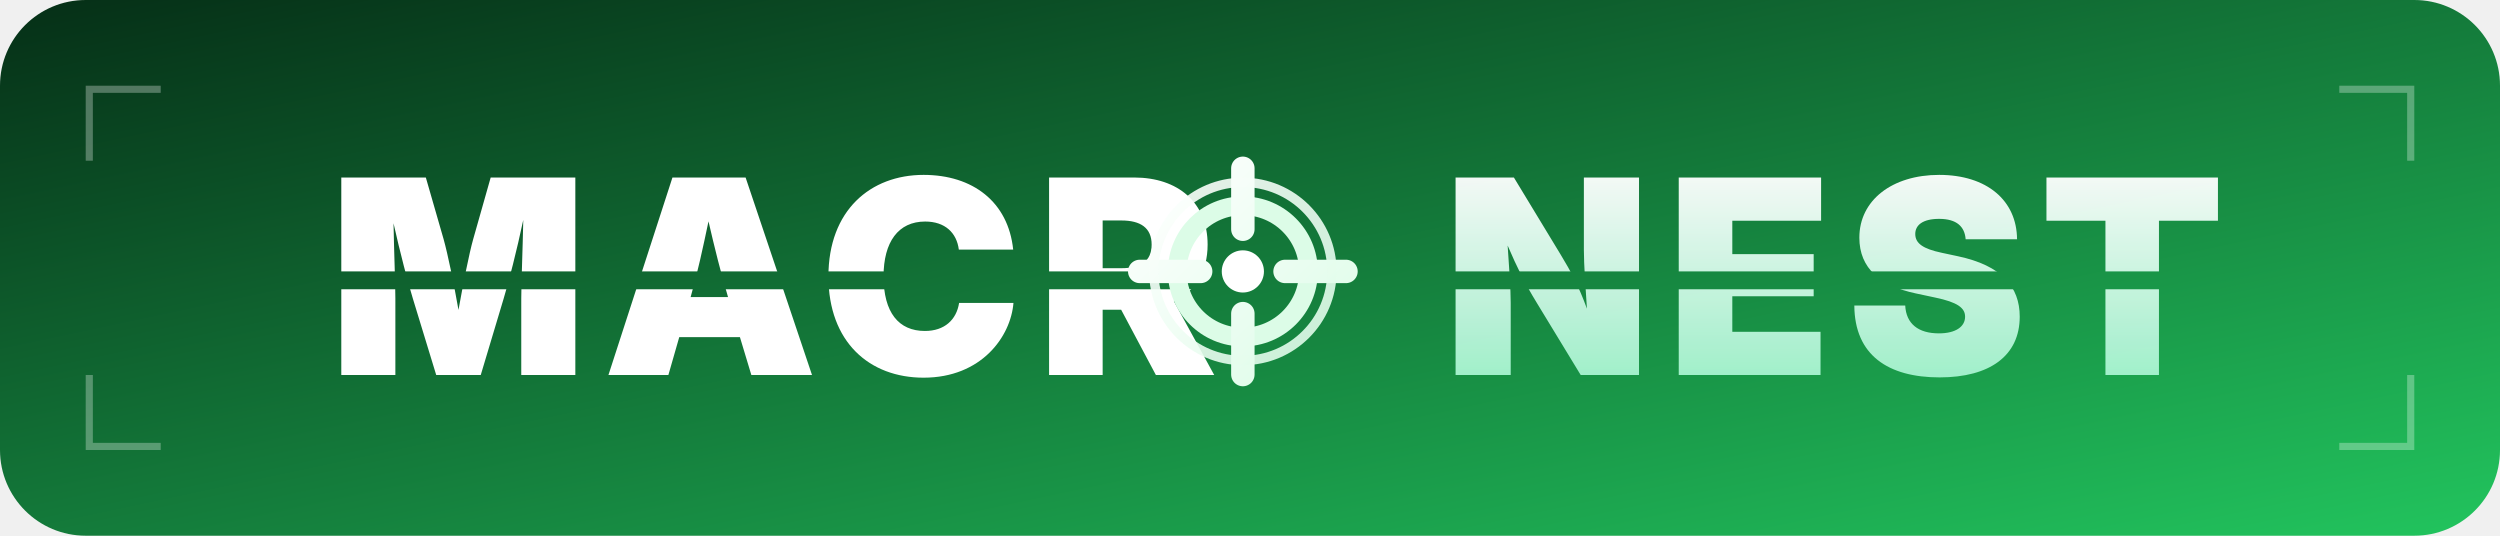
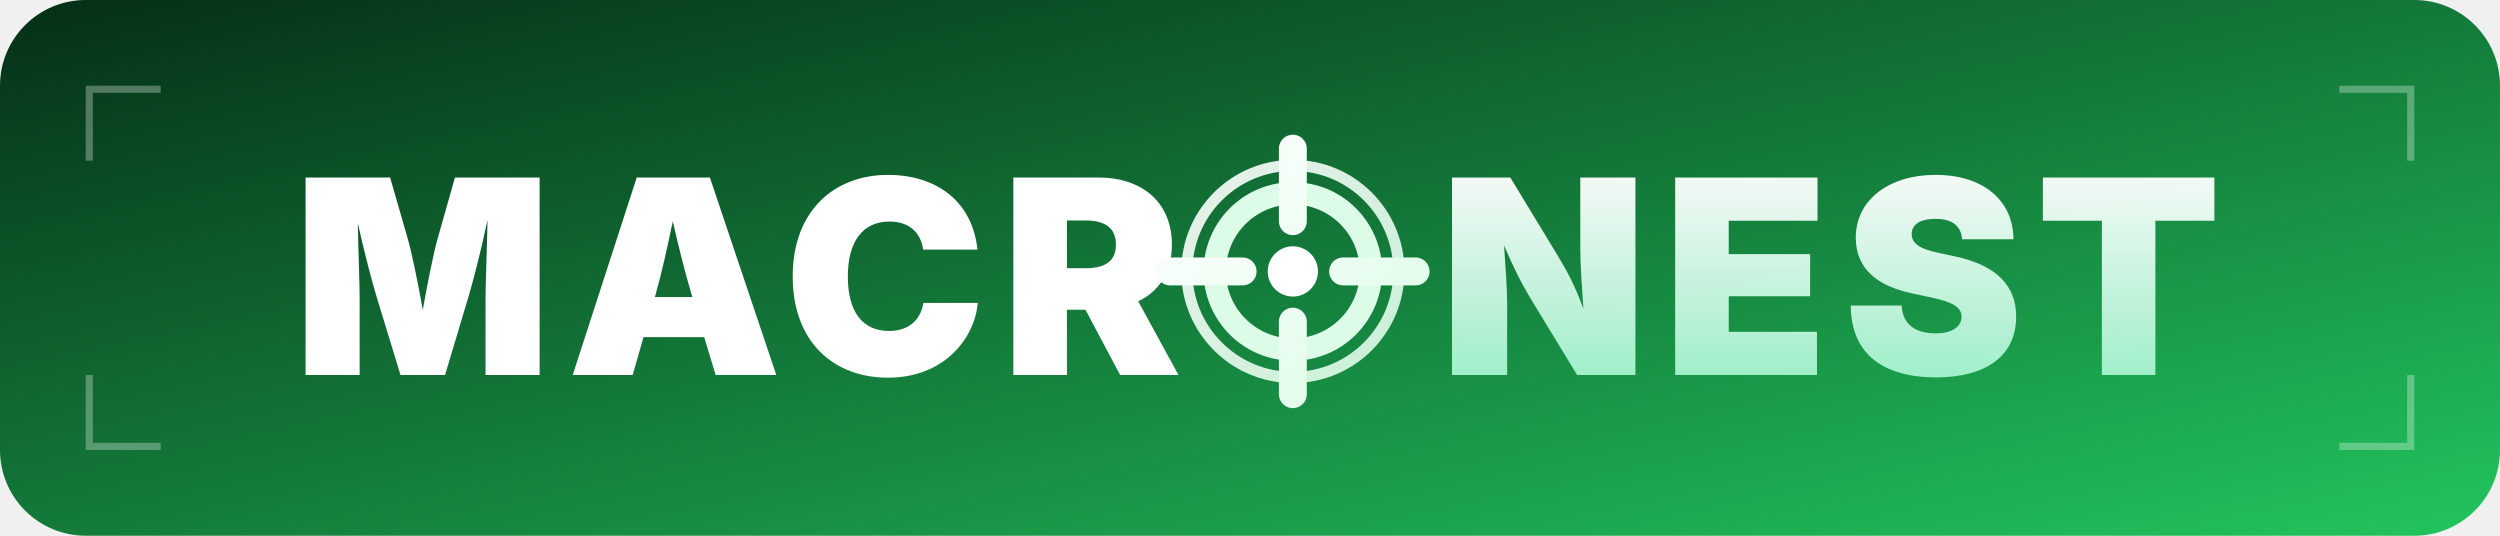
<svg xmlns="http://www.w3.org/2000/svg" viewBox="0 0 700 150" width="700" height="150">
  <defs>
    <linearGradient id="bg" x1="0" y1="0" x2="1" y2="1">
      <stop offset="0%" stop-color="#052e16" />
      <stop offset="100%" stop-color="#22c55e" />
    </linearGradient>
    <linearGradient id="glow" x1="0" y1="0" x2="1" y2="1">
      <stop offset="0%" stop-color="#ffffff" />
      <stop offset="100%" stop-color="#dcfce7" />
    </linearGradient>
    <linearGradient id="text-nest" x1="0" y1="0" x2="0" y2="1">
      <stop offset="0%" stop-color="#ffffff" />
      <stop offset="100%" stop-color="#a7f3d0" />
    </linearGradient>
-     <mask id="stencil-mask">
-       <rect width="700" height="150" fill="#ffffff" />
-       <rect x="0" y="76" width="700" height="5" fill="#000000" />
-     </mask>
  </defs>
  <style>
    .title-text {
      font-family: 'Segoe UI', -apple-system, BlinkMacSystemFont, 'Inter', Roboto, sans-serif;
      font-weight: 900;
      font-size: 76px;
      letter-spacing: 4px;
    }
    .part-macr {
      fill: #ffffff;
    }
    .part-nest {
      fill: url(#text-nest);
      opacity: 0.95;
    }
    .hud-line {
      stroke: #ffffff;
      stroke-width: 2;
      fill: none;
      opacity: 0.3;
    }
+     .axis-line {
+       stroke: url(#glow);
+       stroke-width: 2;
+       opacity: 0.25;
+     }
  </style>
  <rect width="700" height="150" rx="24" fill="url(#bg)" />
  <path d="M 25 45 L 25 25 L 45 25" class="hud-line" />
  <path d="M 675 45 L 675 25 L 655 25" class="hud-line" />
  <path d="M 25 105 L 25 125 L 45 125" class="hud-line" />
  <path d="M 675 105 L 675 125 L 655 125" class="hud-line" />
-   <g transform="translate(92, 0)">
-     <g mask="url(#stencil-mask)">
-       <text x="0" y="105" class="title-text part-macr">MACR</text>
-       <text x="312" y="105" class="title-text part-nest">NEST</text>
-     </g>
-     <svg x="214" y="34" width="84" height="84" viewBox="0 0 128 128">
+   <line x1="100" y1="76" x2="600" y2="76" class="axis-line" />
+   <g transform="translate(82, 0)">
+     <text x="0" y="105" class="title-text part-macr">MACR</text>
+     <text x="321" y="105" class="title-text part-nest">NEST</text>
+     <svg x="230" y="26" width="100" height="100" viewBox="0 0 128 128">
      <circle cx="64" cy="64" r="28" fill="none" stroke="#dcfce7" stroke-width="8" />
      <circle cx="64" cy="64" r="9" fill="#ffffff" />
      <path d="M64 20 v26 M64 82 v26 M20 64 h26 M82 64 h26" stroke="url(#glow)" stroke-width="10" stroke-linecap="round" />
      <circle cx="64" cy="64" r="38" fill="none" stroke="url(#glow)" stroke-width="4" opacity="0.9" />
    </svg>
  </g>
</svg>
